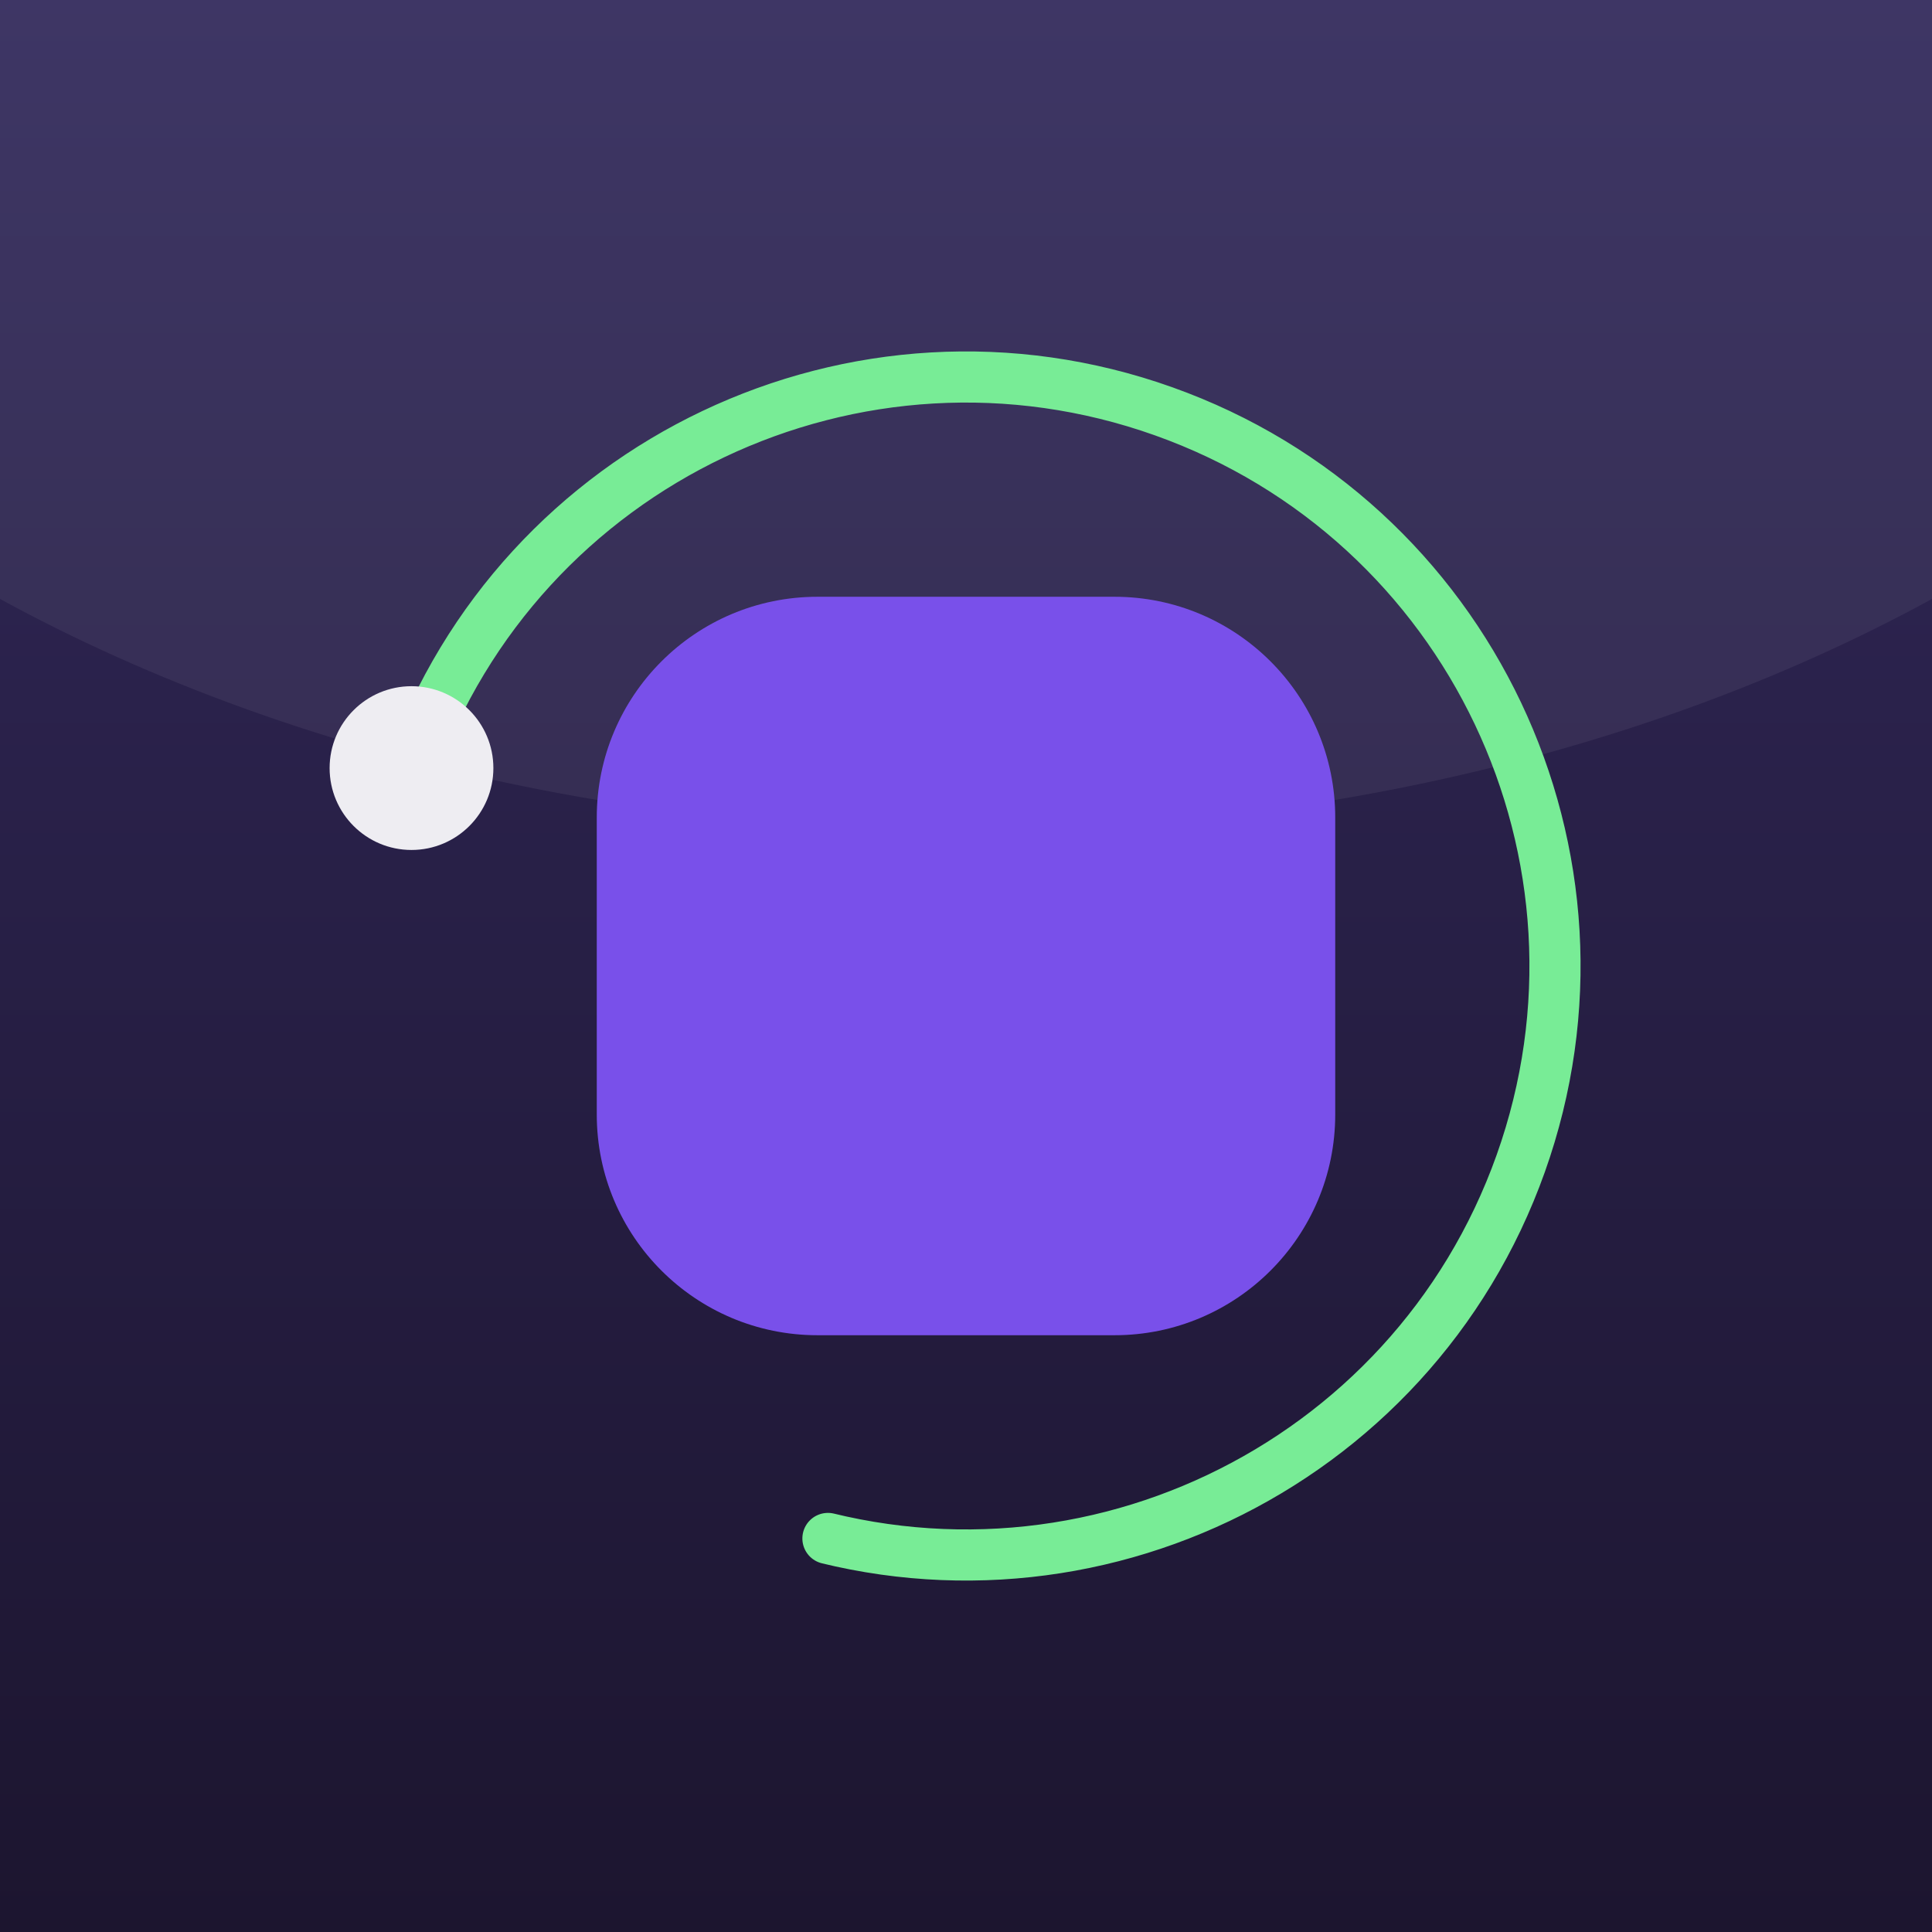
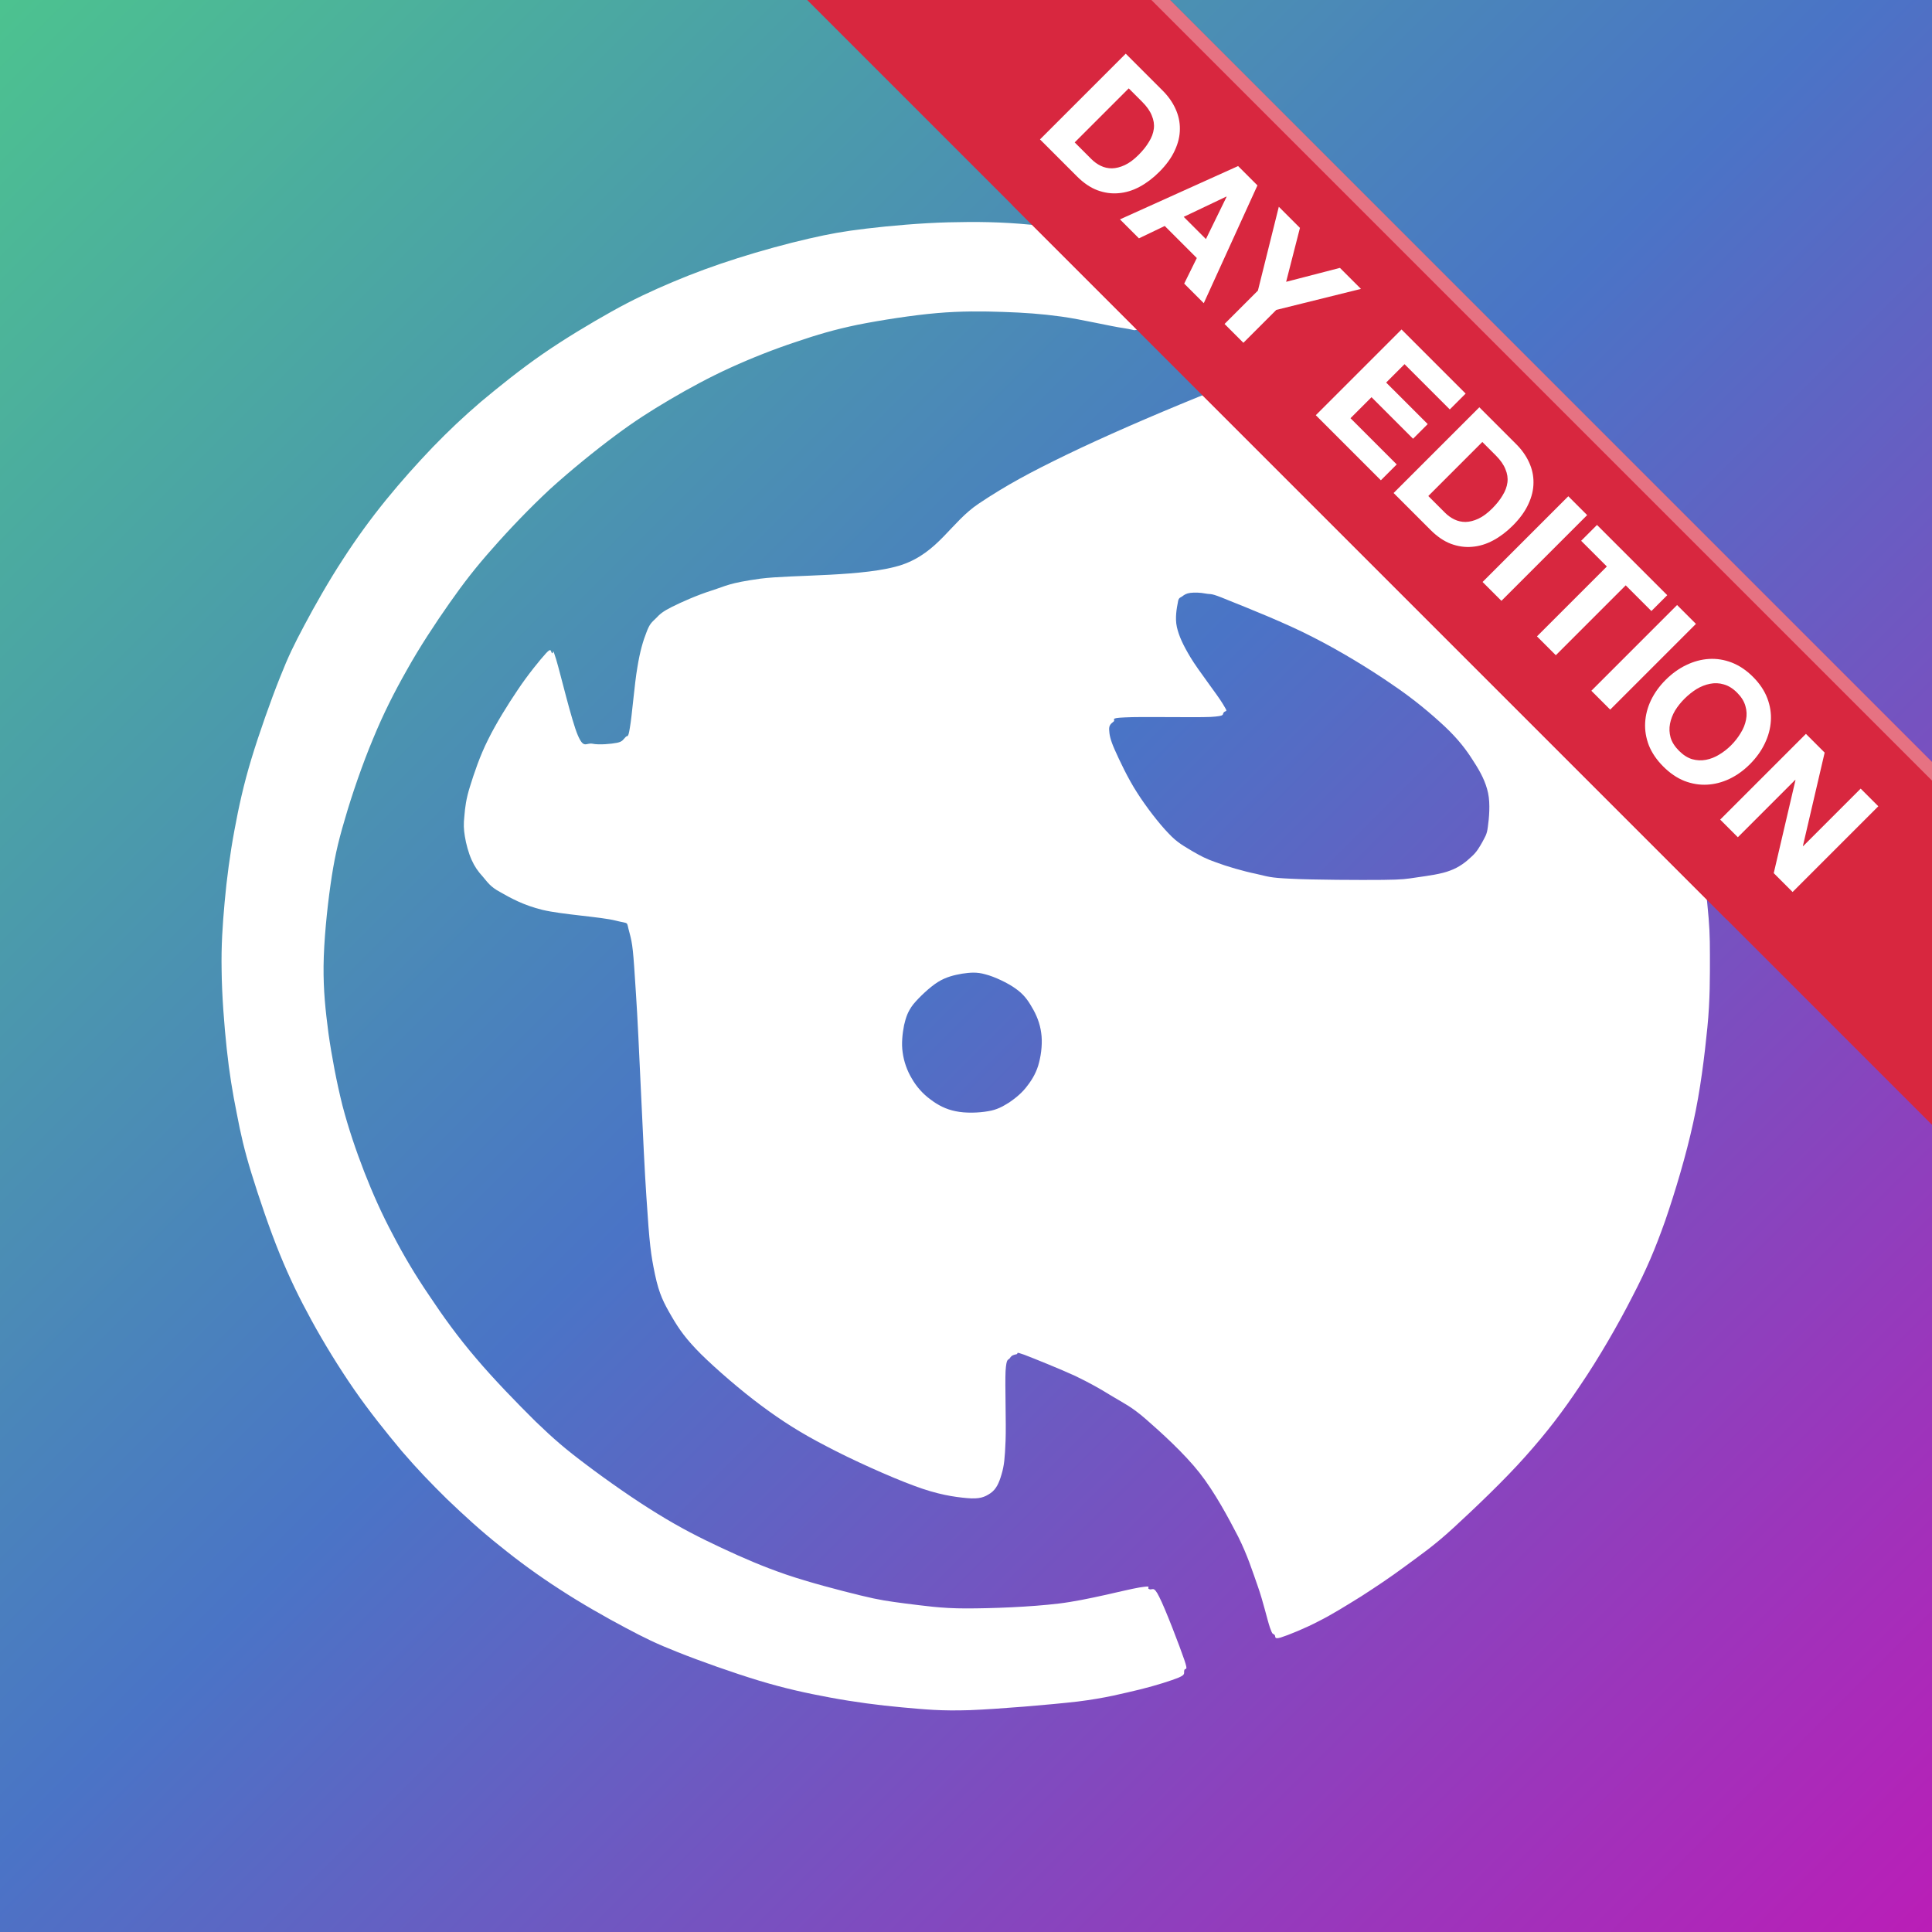
<svg xmlns="http://www.w3.org/2000/svg" viewBox="0 0 1024 1024">
  <defs>
-     <linearGradient id="day-bg" x1="0" y1="0" x2="0" y2="1">
-       <stop offset="0" stop-color="#32295b" />
-       <stop offset="1" stop-color="#1c152f" />
+     <g id="yaak-band" transform="translate(774 250) rotate(45)">
+       <rect x="-620" y="-68" width="1240" height="136" fill="#d8273f" />
+       <rect x="-620" y="-68" width="1240" height="7" fill="#ffffff" opacity="0.35" />
+       <g transform="translate(0 33) scale(0.9)" fill="#ffffff">
+         <path d="m -297.7,-13.2 v -45 h 11.2 q 5.8,0 9.7,1.7 4,1.6 6.4,4.7 2.4,3.1 3.4,7.5 1.1,4.3 1.1,9.7 0,5.9 -1.5,10 -1.5,4.1 -4,6.7 -2.5,2.5 -5.7,3.6 -3.2,1.1 -6.6,1.1 z m -15.7,-58.2 V 0 h 30.8 q 8.2,0 14.2,-2.7 6.1,-2.8 10.1,-7.6 4.1,-4.8 6.1,-11.4 2,-6.6 2,-14.4 0,-8.9 -2.5,-15.5 -2.4,-6.6 -6.8,-11 -4.3,-4.4 -10.3,-6.6 -5.9,-2.2 -12.8,-2.2 z m 92.1,43.8 9.3,-26.2 h 0.2 l 9,26.2 z m 1.5,-43.8 -27,71.4 h 15.8 l 5.6,-15.9 h 26.7 l 5.4,15.9 h 16.3 l -26.7,-71.4 z m 60.1,43.6 V 0 h 15.7 v -27.4 l 26.5,-44 h -17.5 l -16.6,28.2 -16.7,-28.2 h -17.6 z m 76,-43.6 V 0 h 54.2 v -13.2 h -38.5 v -17.5 h 34.6 v -12.2 h -34.6 v -15.3 h 37.7 v -13.2 z m 80.5,58.2 v -45 h 11.2 q 5.8,0 9.7,1.7 4,1.6 6.4,4.7 2.4,3.1 3.4,7.5 1.1,4.3 1.1,9.7 0,5.9 -1.5,10 -1.5,4.1 -4,6.7 -2.5,2.5 -5.7,3.6 -3.2,1.1 -6.6,1.1 z m -15.7,-58.2 V 0 h 30.8 q 8.2,0 14.2,-2.7 6.1,-2.8 10.1,-7.6 4.1,-4.8 6.1,-11.4 2,-6.6 2,-14.4 0,-8.9 -2.5,-15.5 -2.4,-6.6 -6.8,-11 -4.3,-4.4 -10.3,-6.6 -5.9,-2.2 -12.8,-2.2 z m 74.1,0 V 0 h 15.7 V -71.4 Z M 100.5,-58.2 V 0 h 15.7 v -58.2 h 21.4 V -71.4 H 79.1 v 13.2 z m 45.3,-13.2 V 0 h 15.7 v -71.4 z m 42.1,36 q 0,-4.7 1,-9.1 1.1,-4.4 3.4,-7.8 2.3,-3.5 6,-5.5 3.7,-2.1 9,-2.1 5.3,0 9,2.1 3.7,2 6,5.5 2.3,3.4 3.3,7.8 1.1,4.4 1.1,9.1 0,4.5 -1.1,8.8 -1,4.2 -3.3,7.6 -2.3,3.4 -6,5.5 -3.7,2 -9,2 -5.3,0 -9,-2 -3.7,-2.1 -6,-5.5 -2.3,-3.4 -3.4,-7.6 -1,-4.3 -1,-8.8 z m -15.7,0 q 0,7.8 2.4,14.6 2.4,6.7 6.9,11.7 4.5,5 11,7.9 6.6,2.8 14.8,2.8 8.3,0 14.8,-2.8 6.5,-2.9 11,-7.9 4.5,-5 6.9,-11.7 2.4,-6.8 2.4,-14.6 0,-8 -2.4,-14.8 -2.4,-6.9 -6.9,-12 -4.5,-5.1 -11,-8 -6.5,-2.9 -14.8,-2.9 -8.2,0 -14.8,2.9 -6.5,2.9 -11,8 -4.5,5.1 -6.9,12 -2.4,6.8 -2.4,14.8 z m 80.9,-36 V 0 h 14.7 v -47.8 h 0.2 l 29.7,47.8 h 15.7 v -71.4 h -14.7 v 47.9 h -0.2 l -29.8,-47.9 z" />
+       </g>
+     </g>
+     <clipPath id="yaak-ring-bounds">
+       <circle cx="512" cy="512" r="404" />
+     </clipPath>
+     <linearGradient id="yaak-bg" x1="0" y1="0" x2="1" y2="1">
+       <stop offset="0" stop-color="#4cc38f" />
+       <stop offset="0.48" stop-color="#4a74c6" />
+       <stop offset="1" stop-color="#bb1db7" />
    </linearGradient>
-     <radialGradient id="day-glow">
-       <stop offset="0" stop-color="#7950ea" stop-opacity="0.30" />
-       <stop offset="1" stop-color="#7950ea" stop-opacity="0" />
-     </radialGradient>
  </defs>
  <g id="day:background">
-     <rect width="1024" height="1024" fill="url(#day-bg)" />
-     <ellipse cx="512" cy="-120" rx="820" ry="560" fill="#ffffff" opacity="0.06" />
+     <rect width="1024" height="1024" fill="url(#yaak-bg)" />
  </g>
  <g id="day:foreground">
-     <rect x="316.3" y="316.3" width="391.4" height="391.4" rx="117.0" fill="#7950ea" />
-     <circle cx="512.0" cy="512.0" r="312.1" fill="none" stroke="#78ec96" stroke-width="27.1" stroke-dasharray="1438.0 1960.8" stroke-linecap="round" transform="rotate(199.6 512.0 512.0)" />
-     <circle cx="218.1" cy="407.1" r="43.4" fill="#eeedf2" />
+     <path d="M504.5 192.5 C516.2 192.2 527.0 192.3 539.5 193.5C552.0 194.7 565.0 196.2 579.5 199.5C594.0 202.8 617.0 210.4 626.5 213.5C636.0 216.5 634.7 216.7 636.4 217.9C638.1 219.2 641.5 218.5 636.8 221.0C632.1 223.4 616.6 229.5 608.4 232.4C600.2 235.3 592.3 237.3 587.5 238.2C582.8 239.2 585.7 238.9 580.0 238.0C574.2 237.2 561.7 234.2 553.0 233.0C544.3 231.8 536.9 231.3 528.0 231.0C519.1 230.7 509.9 230.6 499.5 231.5C489.1 232.4 475.6 234.5 465.5 236.5C455.4 238.6 448.0 240.8 438.9 243.9C429.8 246.9 419.9 250.8 410.9 254.9C401.9 259.0 393.0 263.8 384.7 268.7C376.4 273.6 369.8 277.8 361.2 284.2C352.6 290.6 342.0 299.2 333.2 307.2C324.5 315.3 315.8 324.4 308.6 332.6C301.4 340.7 296.2 347.4 290.1 356.1C284.0 364.8 277.2 375.1 271.8 384.8C266.3 394.5 261.7 403.6 257.3 414.3C252.8 425.0 248.1 438.6 245.1 449.1C242.0 459.5 240.5 466.5 239.0 477.0C237.5 487.5 236.1 501.4 236.0 512.0C235.9 522.6 236.8 530.9 238.1 540.9C239.5 550.8 241.6 561.9 244.1 571.9C246.7 581.8 249.9 591.2 253.5 600.5C257.1 609.7 261.0 618.5 265.7 627.3C270.3 636.2 275.4 644.8 281.4 653.6C287.3 662.5 293.8 671.5 301.5 680.5C309.1 689.5 319.4 700.1 327.2 707.8C335.1 715.4 340.0 719.6 348.8 726.2C357.5 732.8 369.9 741.5 379.6 747.4C389.3 753.4 397.8 757.7 407.0 762.0C416.2 766.3 424.7 770.0 434.6 773.4C444.5 776.8 458.0 780.3 466.6 782.4C475.2 784.5 478.6 784.9 486.1 785.9C493.7 786.8 501.0 788.0 512.0 788.0C523.0 788.0 539.5 787.4 551.9 785.9C564.3 784.4 580.0 780.1 586.5 779.0C592.9 778.0 589.2 779.1 590.7 779.7C592.1 780.4 592.5 777.9 595.0 783.0C597.6 788.0 604.0 804.8 605.8 810.1C607.6 815.4 606.2 813.3 605.8 814.5C605.4 815.8 606.6 816.3 603.4 817.7C600.2 819.0 594.0 821.0 586.8 822.8C579.5 824.5 572.1 826.5 560.0 828.0C547.8 829.4 526.2 831.2 513.7 831.7C501.1 832.1 494.5 831.4 484.5 830.5C474.5 829.6 463.9 828.2 453.7 826.3C443.4 824.4 433.9 822.3 423.0 819.0C412.1 815.7 397.7 810.6 388.2 806.8C378.6 803.0 374.2 800.8 365.7 796.3C357.2 791.8 346.3 785.6 337.3 779.7C328.3 773.9 319.8 767.7 311.8 761.2C303.7 754.8 296.1 747.8 289.0 741.0C282.0 734.1 276.3 728.2 269.6 720.4C263.0 712.5 255.6 703.3 249.1 693.9C242.6 684.5 236.1 673.9 230.8 664.2C225.5 654.5 221.5 646.3 217.2 635.8C212.9 625.3 208.1 611.1 205.0 601.0C201.9 590.9 200.4 584.2 198.7 575.3C196.9 566.4 195.5 557.9 194.4 547.6C193.3 537.4 192.3 524.3 192.2 513.8C192.0 503.3 192.6 494.5 193.5 484.5C194.4 474.5 195.8 463.9 197.7 453.7C199.6 443.4 201.7 433.9 205.0 423.0C208.3 412.1 213.4 397.7 217.2 388.2C221.0 378.6 223.2 374.2 227.7 365.7C232.2 357.2 238.4 346.3 244.3 337.3C250.1 328.3 256.3 319.8 262.8 311.8C269.3 303.8 276.2 296.1 283.0 289.0C289.8 282.0 295.8 276.3 303.6 269.6C311.5 263.0 320.7 255.6 330.1 249.1C339.5 242.6 350.5 236.0 359.8 230.8C369.1 225.6 377.1 221.9 386.1 218.1C395.1 214.3 404.1 211.0 413.9 207.9C423.6 204.8 435.3 201.6 444.5 199.5C453.7 197.4 459.2 196.4 469.2 195.2C479.2 194.0 492.8 192.8 504.5 192.5ZM680.9 242.8 C683.1 243.1 682.6 241.8 687.8 245.2C693.0 248.5 702.3 254.5 712.1 262.9C722.0 271.2 736.5 284.2 746.8 295.2C757.1 306.3 765.4 316.6 774.0 329.0C782.6 341.4 791.3 355.5 798.3 369.7C805.4 383.8 811.6 399.8 816.2 413.8C820.9 427.8 823.9 441.8 826.3 453.7C828.7 465.7 829.6 476.6 830.5 485.5C831.4 494.5 831.6 498.6 831.6 507.4C831.6 516.3 831.7 526.5 830.5 538.5C829.3 550.5 827.5 565.6 824.4 579.4C821.4 593.2 816.7 608.9 812.4 621.4C808.0 633.8 804.3 642.5 798.2 654.2C792.2 666.0 783.7 680.7 776.0 692.0C768.4 703.4 761.6 712.3 752.5 722.5C743.4 732.8 730.0 745.5 721.4 753.4C712.8 761.3 707.4 764.9 700.8 769.8C694.2 774.7 688.0 778.8 681.8 782.8C675.5 786.7 669.3 790.6 663.5 793.5C657.8 796.5 650.4 799.5 647.2 800.5C644.0 801.4 645.3 800.0 644.5 799.3C643.8 798.6 643.8 799.7 642.6 796.3C641.4 792.8 639.7 785.1 637.4 778.6C635.1 772.1 633.0 765.3 628.9 757.1C624.7 749.0 618.9 738.1 612.3 729.7C605.7 721.3 595.6 712.2 589.3 706.7C583.0 701.2 579.5 699.7 574.4 696.6C569.4 693.5 565.1 691.1 558.9 688.1C552.6 685.2 541.2 680.6 537.0 679.0C532.8 677.5 534.7 678.5 533.7 678.8C532.7 679.0 531.6 679.2 530.9 680.4C530.1 681.6 529.4 680.1 529.0 686.0C528.7 692.0 529.3 708.6 529.0 716.0C528.7 723.4 528.4 726.6 527.3 730.3C526.2 734.1 525.0 736.8 522.5 738.5C520.0 740.2 517.8 741.1 512.4 740.6C506.9 740.1 499.8 739.1 489.7 735.3C479.6 731.6 462.7 724.0 451.8 718.2C440.8 712.5 433.0 707.5 424.1 700.9C415.2 694.3 404.7 685.2 398.2 678.8C391.8 672.4 388.8 668.2 385.5 662.5C382.2 656.8 380.2 653.1 378.4 644.6C376.6 636.0 376.0 631.5 374.7 611.3C373.3 591.2 371.5 542.7 370.2 523.8C369.0 504.8 368.8 502.8 367.4 497.6C365.9 492.4 367.7 494.1 361.5 492.5C355.3 490.9 338.4 489.9 330.1 487.9C321.8 485.9 316.0 482.6 311.8 480.2C307.5 477.9 306.4 475.9 304.4 473.6C302.3 471.3 300.9 469.3 299.6 466.4C298.3 463.5 297.2 459.5 296.7 456.3C296.2 453.2 296.1 451.1 296.5 447.5C296.8 443.9 297.2 440.3 298.9 434.9C300.6 429.4 303.2 421.6 306.7 414.7C310.1 407.8 315.2 399.6 319.4 393.4C323.5 387.2 329.2 380.2 331.6 377.6C334.1 374.9 333.5 377.2 334.2 377.6C334.9 378.1 334.1 374.3 335.9 380.2C337.7 386.1 342.6 406.8 345.2 412.8C347.8 418.9 348.7 416.0 351.5 416.5C354.3 417.1 359.7 416.6 362.1 416.1C364.5 415.6 364.7 414.7 365.7 413.7C366.6 412.6 366.8 414.6 367.6 409.6C368.5 404.6 369.6 390.6 370.8 383.8C371.9 376.9 373.3 372.2 374.7 368.7C376.0 365.2 376.8 364.5 378.7 362.7C380.5 360.8 381.7 359.7 385.7 357.7C389.7 355.7 396.4 352.7 402.7 350.7C409.0 348.7 410.0 347.5 423.6 345.6C437.3 343.8 468.9 344.9 484.6 339.6C500.2 334.2 505.6 321.3 517.4 313.4C529.2 305.5 539.6 299.9 555.3 292.3C571.0 284.7 591.7 275.7 611.6 267.6C631.5 259.5 663.2 247.8 674.7 243.7C686.3 239.6 678.7 242.6 680.9 242.8ZM608.4 351.7 C606.7 351.9 605.8 352.5 604.9 353.2C603.9 353.9 603.3 353.7 603.0 355.9C602.6 358.0 601.7 362.4 602.6 366.4C603.5 370.3 605.2 374.0 608.5 379.5C611.8 385.0 620.1 395.6 622.4 399.5C624.8 403.4 623.7 402.0 622.8 403.0C621.8 403.9 624.0 404.6 617.0 405.0C609.9 405.3 587.1 404.8 580.2 405.2C573.3 405.5 576.5 406.1 575.4 407.0C574.3 407.9 573.4 408.5 573.5 410.5C573.6 412.5 573.9 414.6 575.9 419.1C577.9 423.6 581.6 431.5 585.5 437.5C589.3 443.5 595.0 450.9 599.0 455.0C602.9 459.2 605.9 460.6 609.3 462.7C612.8 464.7 614.9 465.9 619.5 467.5C624.0 469.2 631.2 471.3 636.6 472.4C641.9 473.6 642.4 474.1 651.5 474.5C660.5 475.0 681.9 475.1 691.0 475.0C700.1 474.9 701.1 474.6 705.9 473.9C710.7 473.2 716.2 472.5 720.0 471.0C723.9 469.6 726.9 467.2 729.1 465.1C731.4 463.1 732.6 460.9 733.8 458.8C734.9 456.6 735.8 455.7 736.2 452.2C736.7 448.7 737.3 442.4 736.3 437.7C735.3 433.0 733.1 428.7 730.0 424.0C727.0 419.2 723.6 414.7 717.8 409.2C711.9 403.7 704.5 397.4 695.0 391.0C685.6 384.5 673.0 376.8 661.2 370.8C649.5 364.7 632.0 357.8 624.3 354.7C616.6 351.5 617.7 352.5 615.0 352.0C612.4 351.5 610.1 351.5 608.4 351.7ZM510.3 515.3 C506.9 515.9 503.4 516.7 499.9 518.9C496.4 521.1 491.9 525.4 489.4 528.4C487.0 531.5 486.2 534.0 485.4 537.4C484.7 540.9 484.2 545.4 484.8 549.2C485.3 553.0 486.7 557.0 488.7 560.3C490.6 563.7 493.5 567.0 496.7 569.3C499.8 571.7 503.4 573.6 507.6 574.4C511.7 575.3 517.6 575.1 521.4 574.4C525.3 573.8 527.7 572.4 530.6 570.6C533.4 568.7 536.3 566.3 538.4 563.4C540.6 560.6 542.5 557.2 543.4 553.4C544.4 549.6 544.9 544.6 544.3 540.7C543.8 536.7 542.2 532.8 540.3 529.7C538.5 526.5 536.6 524.0 533.3 521.7C530.0 519.3 524.3 516.6 520.4 515.6C516.6 514.5 513.8 514.8 510.3 515.3Z" fill="#ffffff" fill-rule="evenodd" transform="translate(512 512) scale(1.2337) translate(-512 -512)" />
+   </g>
+   <g id="day:foreground-2" clip-path="url(#yaak-ring-bounds)">
+     <use href="#yaak-band" />
+   </g>
+   <g id="day:composite">
+     <use href="#yaak-band" />
  </g>
  <g id="day:monochrome" display="none">
-     <rect x="316.3" y="316.3" width="391.4" height="391.4" rx="117.0" fill="#000000" />
-     <circle cx="512.0" cy="512.0" r="312.1" fill="none" stroke="#000000" stroke-width="27.1" stroke-dasharray="1438.0 1960.8" stroke-linecap="round" transform="rotate(199.6 512.0 512.0)" />
-     <circle cx="218.1" cy="407.1" r="43.4" fill="#000000" />
+     <path d="M504.5 192.5 C516.2 192.2 527.0 192.3 539.5 193.5C552.0 194.7 565.0 196.2 579.5 199.5C594.0 202.8 617.0 210.4 626.5 213.5C636.0 216.5 634.7 216.7 636.4 217.9C638.1 219.2 641.5 218.5 636.8 221.0C632.1 223.4 616.6 229.5 608.4 232.4C600.2 235.3 592.3 237.3 587.5 238.2C582.8 239.2 585.7 238.9 580.0 238.0C574.2 237.2 561.7 234.2 553.0 233.0C544.3 231.8 536.9 231.3 528.0 231.0C519.1 230.7 509.9 230.6 499.5 231.5C489.1 232.4 475.6 234.5 465.5 236.5C455.4 238.6 448.0 240.8 438.9 243.9C429.8 246.9 419.9 250.8 410.9 254.9C401.9 259.0 393.0 263.8 384.7 268.7C376.4 273.6 369.8 277.8 361.2 284.2C352.6 290.6 342.0 299.2 333.2 307.2C324.5 315.3 315.8 324.4 308.6 332.6C301.4 340.7 296.2 347.4 290.1 356.1C284.0 364.8 277.2 375.1 271.8 384.8C266.3 394.5 261.7 403.6 257.3 414.3C252.8 425.0 248.1 438.6 245.1 449.1C242.0 459.5 240.5 466.5 239.0 477.0C237.5 487.5 236.1 501.4 236.0 512.0C235.9 522.6 236.8 530.9 238.1 540.9C239.5 550.8 241.6 561.9 244.1 571.9C246.7 581.8 249.9 591.2 253.5 600.5C257.1 609.7 261.0 618.5 265.7 627.3C270.3 636.2 275.4 644.8 281.4 653.6C287.3 662.5 293.8 671.5 301.5 680.5C309.1 689.5 319.4 700.1 327.2 707.8C335.1 715.4 340.0 719.6 348.8 726.2C357.5 732.8 369.9 741.5 379.6 747.4C389.3 753.4 397.8 757.7 407.0 762.0C416.2 766.3 424.7 770.0 434.6 773.4C444.5 776.8 458.0 780.3 466.6 782.4C475.2 784.5 478.6 784.9 486.1 785.9C493.7 786.8 501.0 788.0 512.0 788.0C523.0 788.0 539.5 787.4 551.9 785.9C564.3 784.4 580.0 780.1 586.5 779.0C592.9 778.0 589.2 779.1 590.7 779.7C592.1 780.4 592.5 777.9 595.0 783.0C597.6 788.0 604.0 804.8 605.8 810.1C607.6 815.4 606.2 813.3 605.8 814.5C605.4 815.8 606.6 816.3 603.4 817.7C600.2 819.0 594.0 821.0 586.8 822.8C579.5 824.5 572.1 826.5 560.0 828.0C547.8 829.4 526.2 831.2 513.7 831.7C501.1 832.1 494.5 831.4 484.5 830.5C474.5 829.6 463.9 828.2 453.7 826.3C443.4 824.4 433.9 822.3 423.0 819.0C412.1 815.7 397.7 810.6 388.2 806.8C378.6 803.0 374.2 800.8 365.7 796.3C357.2 791.8 346.3 785.6 337.3 779.7C328.3 773.9 319.8 767.7 311.8 761.2C303.7 754.8 296.1 747.8 289.0 741.0C282.0 734.1 276.3 728.2 269.6 720.4C263.0 712.5 255.6 703.3 249.1 693.9C242.6 684.5 236.1 673.9 230.8 664.2C225.5 654.5 221.5 646.3 217.2 635.8C212.9 625.3 208.1 611.1 205.0 601.0C201.9 590.9 200.4 584.2 198.7 575.3C196.9 566.4 195.5 557.9 194.4 547.6C193.3 537.4 192.3 524.3 192.2 513.8C192.0 503.3 192.6 494.5 193.5 484.5C194.4 474.5 195.8 463.9 197.7 453.7C199.6 443.4 201.7 433.9 205.0 423.0C208.3 412.1 213.4 397.7 217.2 388.2C221.0 378.6 223.2 374.2 227.7 365.7C232.2 357.2 238.4 346.3 244.3 337.3C250.1 328.3 256.3 319.8 262.8 311.8C269.3 303.8 276.2 296.1 283.0 289.0C289.8 282.0 295.8 276.3 303.6 269.6C311.5 263.0 320.7 255.6 330.1 249.1C339.5 242.6 350.5 236.0 359.8 230.8C369.1 225.6 377.1 221.9 386.1 218.1C395.1 214.3 404.1 211.0 413.9 207.9C423.6 204.8 435.3 201.6 444.5 199.5C453.7 197.4 459.2 196.4 469.2 195.2C479.2 194.0 492.8 192.8 504.5 192.5ZM680.9 242.8 C683.1 243.1 682.6 241.8 687.8 245.2C693.0 248.5 702.3 254.5 712.1 262.9C722.0 271.2 736.5 284.2 746.8 295.2C757.1 306.3 765.4 316.6 774.0 329.0C782.6 341.4 791.3 355.5 798.3 369.7C805.4 383.8 811.6 399.8 816.2 413.8C820.9 427.8 823.9 441.8 826.3 453.7C828.7 465.7 829.6 476.6 830.5 485.5C831.4 494.5 831.6 498.6 831.6 507.4C831.6 516.3 831.7 526.5 830.5 538.5C829.3 550.5 827.5 565.6 824.4 579.4C821.4 593.2 816.7 608.9 812.4 621.4C808.0 633.8 804.3 642.5 798.2 654.2C792.2 666.0 783.7 680.7 776.0 692.0C768.4 703.4 761.6 712.3 752.5 722.5C743.4 732.8 730.0 745.5 721.4 753.4C712.8 761.3 707.4 764.9 700.8 769.8C694.2 774.7 688.0 778.8 681.8 782.8C675.5 786.7 669.3 790.6 663.5 793.5C657.8 796.5 650.4 799.5 647.2 800.5C644.0 801.4 645.3 800.0 644.5 799.3C643.8 798.6 643.8 799.7 642.6 796.3C641.4 792.8 639.7 785.1 637.4 778.6C635.1 772.1 633.0 765.3 628.9 757.1C624.7 749.0 618.9 738.1 612.3 729.7C605.7 721.3 595.6 712.2 589.3 706.7C583.0 701.2 579.5 699.7 574.4 696.6C569.4 693.5 565.1 691.1 558.9 688.1C552.6 685.2 541.2 680.6 537.0 679.0C532.8 677.5 534.7 678.5 533.7 678.8C532.7 679.0 531.6 679.2 530.9 680.4C530.1 681.6 529.4 680.1 529.0 686.0C528.7 692.0 529.3 708.6 529.0 716.0C528.7 723.4 528.4 726.6 527.3 730.3C526.2 734.1 525.0 736.8 522.5 738.5C520.0 740.2 517.8 741.1 512.4 740.6C506.9 740.1 499.8 739.1 489.7 735.3C479.6 731.6 462.7 724.0 451.8 718.2C440.8 712.5 433.0 707.5 424.1 700.9C415.2 694.3 404.7 685.2 398.2 678.8C391.8 672.4 388.8 668.2 385.5 662.5C382.2 656.8 380.2 653.1 378.4 644.6C376.6 636.0 376.0 631.5 374.7 611.3C373.3 591.2 371.5 542.7 370.2 523.8C369.0 504.8 368.8 502.8 367.4 497.6C365.9 492.4 367.7 494.1 361.5 492.5C355.3 490.9 338.4 489.9 330.1 487.9C321.8 485.9 316.0 482.6 311.8 480.2C307.5 477.9 306.4 475.9 304.4 473.6C302.3 471.3 300.9 469.3 299.6 466.4C298.3 463.5 297.2 459.5 296.7 456.3C296.2 453.2 296.1 451.1 296.5 447.5C296.8 443.9 297.2 440.3 298.9 434.9C300.6 429.4 303.2 421.6 306.7 414.7C310.1 407.8 315.2 399.6 319.4 393.4C323.5 387.2 329.2 380.2 331.6 377.6C334.1 374.9 333.5 377.2 334.2 377.6C334.9 378.1 334.1 374.3 335.9 380.2C337.7 386.1 342.6 406.8 345.2 412.8C347.8 418.9 348.7 416.0 351.5 416.5C354.3 417.1 359.7 416.6 362.1 416.1C364.5 415.6 364.7 414.7 365.7 413.7C366.6 412.6 366.8 414.6 367.6 409.6C368.5 404.6 369.6 390.6 370.8 383.8C371.9 376.9 373.3 372.2 374.7 368.7C376.0 365.2 376.8 364.5 378.7 362.7C380.5 360.8 381.7 359.7 385.7 357.7C389.7 355.7 396.4 352.7 402.7 350.7C409.0 348.7 410.0 347.5 423.6 345.6C437.3 343.8 468.9 344.9 484.6 339.6C500.2 334.2 505.6 321.3 517.4 313.4C529.2 305.5 539.6 299.9 555.3 292.3C571.0 284.7 591.7 275.7 611.6 267.6C631.5 259.5 663.2 247.8 674.7 243.7C686.3 239.6 678.7 242.6 680.9 242.8ZM608.4 351.7 C606.7 351.9 605.8 352.5 604.9 353.2C603.9 353.9 603.3 353.7 603.0 355.9C602.6 358.0 601.7 362.4 602.6 366.4C603.5 370.3 605.2 374.0 608.5 379.5C611.8 385.0 620.1 395.6 622.4 399.5C624.8 403.4 623.7 402.0 622.8 403.0C621.8 403.9 624.0 404.6 617.0 405.0C609.9 405.3 587.1 404.8 580.2 405.2C573.3 405.5 576.5 406.1 575.4 407.0C574.3 407.9 573.4 408.5 573.5 410.5C573.6 412.5 573.9 414.6 575.9 419.1C577.9 423.6 581.6 431.5 585.5 437.5C589.3 443.5 595.0 450.9 599.0 455.0C602.9 459.2 605.9 460.6 609.3 462.7C612.8 464.7 614.9 465.9 619.5 467.5C624.0 469.2 631.2 471.3 636.6 472.4C641.9 473.6 642.4 474.1 651.5 474.5C660.5 475.0 681.9 475.1 691.0 475.0C700.1 474.9 701.1 474.6 705.9 473.9C710.7 473.2 716.2 472.5 720.0 471.0C723.9 469.6 726.9 467.2 729.1 465.1C731.4 463.1 732.6 460.9 733.8 458.8C734.9 456.6 735.8 455.7 736.2 452.2C736.7 448.7 737.3 442.4 736.3 437.7C735.3 433.0 733.1 428.7 730.0 424.0C727.0 419.2 723.6 414.7 717.8 409.2C711.9 403.7 704.5 397.4 695.0 391.0C685.6 384.5 673.0 376.8 661.2 370.8C649.5 364.7 632.0 357.8 624.3 354.7C616.6 351.5 617.7 352.5 615.0 352.0C612.4 351.5 610.1 351.5 608.4 351.7ZM510.3 515.3 C506.9 515.9 503.4 516.7 499.9 518.9C496.4 521.1 491.9 525.4 489.4 528.4C487.0 531.5 486.2 534.0 485.4 537.4C484.7 540.9 484.2 545.4 484.8 549.2C485.3 553.0 486.7 557.0 488.7 560.3C490.6 563.7 493.5 567.0 496.7 569.3C499.8 571.7 503.4 573.6 507.6 574.4C511.7 575.3 517.6 575.1 521.4 574.4C525.3 573.8 527.7 572.4 530.6 570.6C533.4 568.7 536.3 566.3 538.4 563.4C540.6 560.6 542.5 557.2 543.4 553.4C544.4 549.6 544.9 544.6 544.3 540.7C543.8 536.7 542.2 532.8 540.3 529.7C538.5 526.5 536.6 524.0 533.3 521.7C530.0 519.3 524.3 516.6 520.4 515.6C516.6 514.5 513.8 514.8 510.3 515.3Z" fill="#000000" fill-rule="evenodd" transform="translate(512 512) scale(1.2337) translate(-512 -512)" />
  </g>
</svg>
